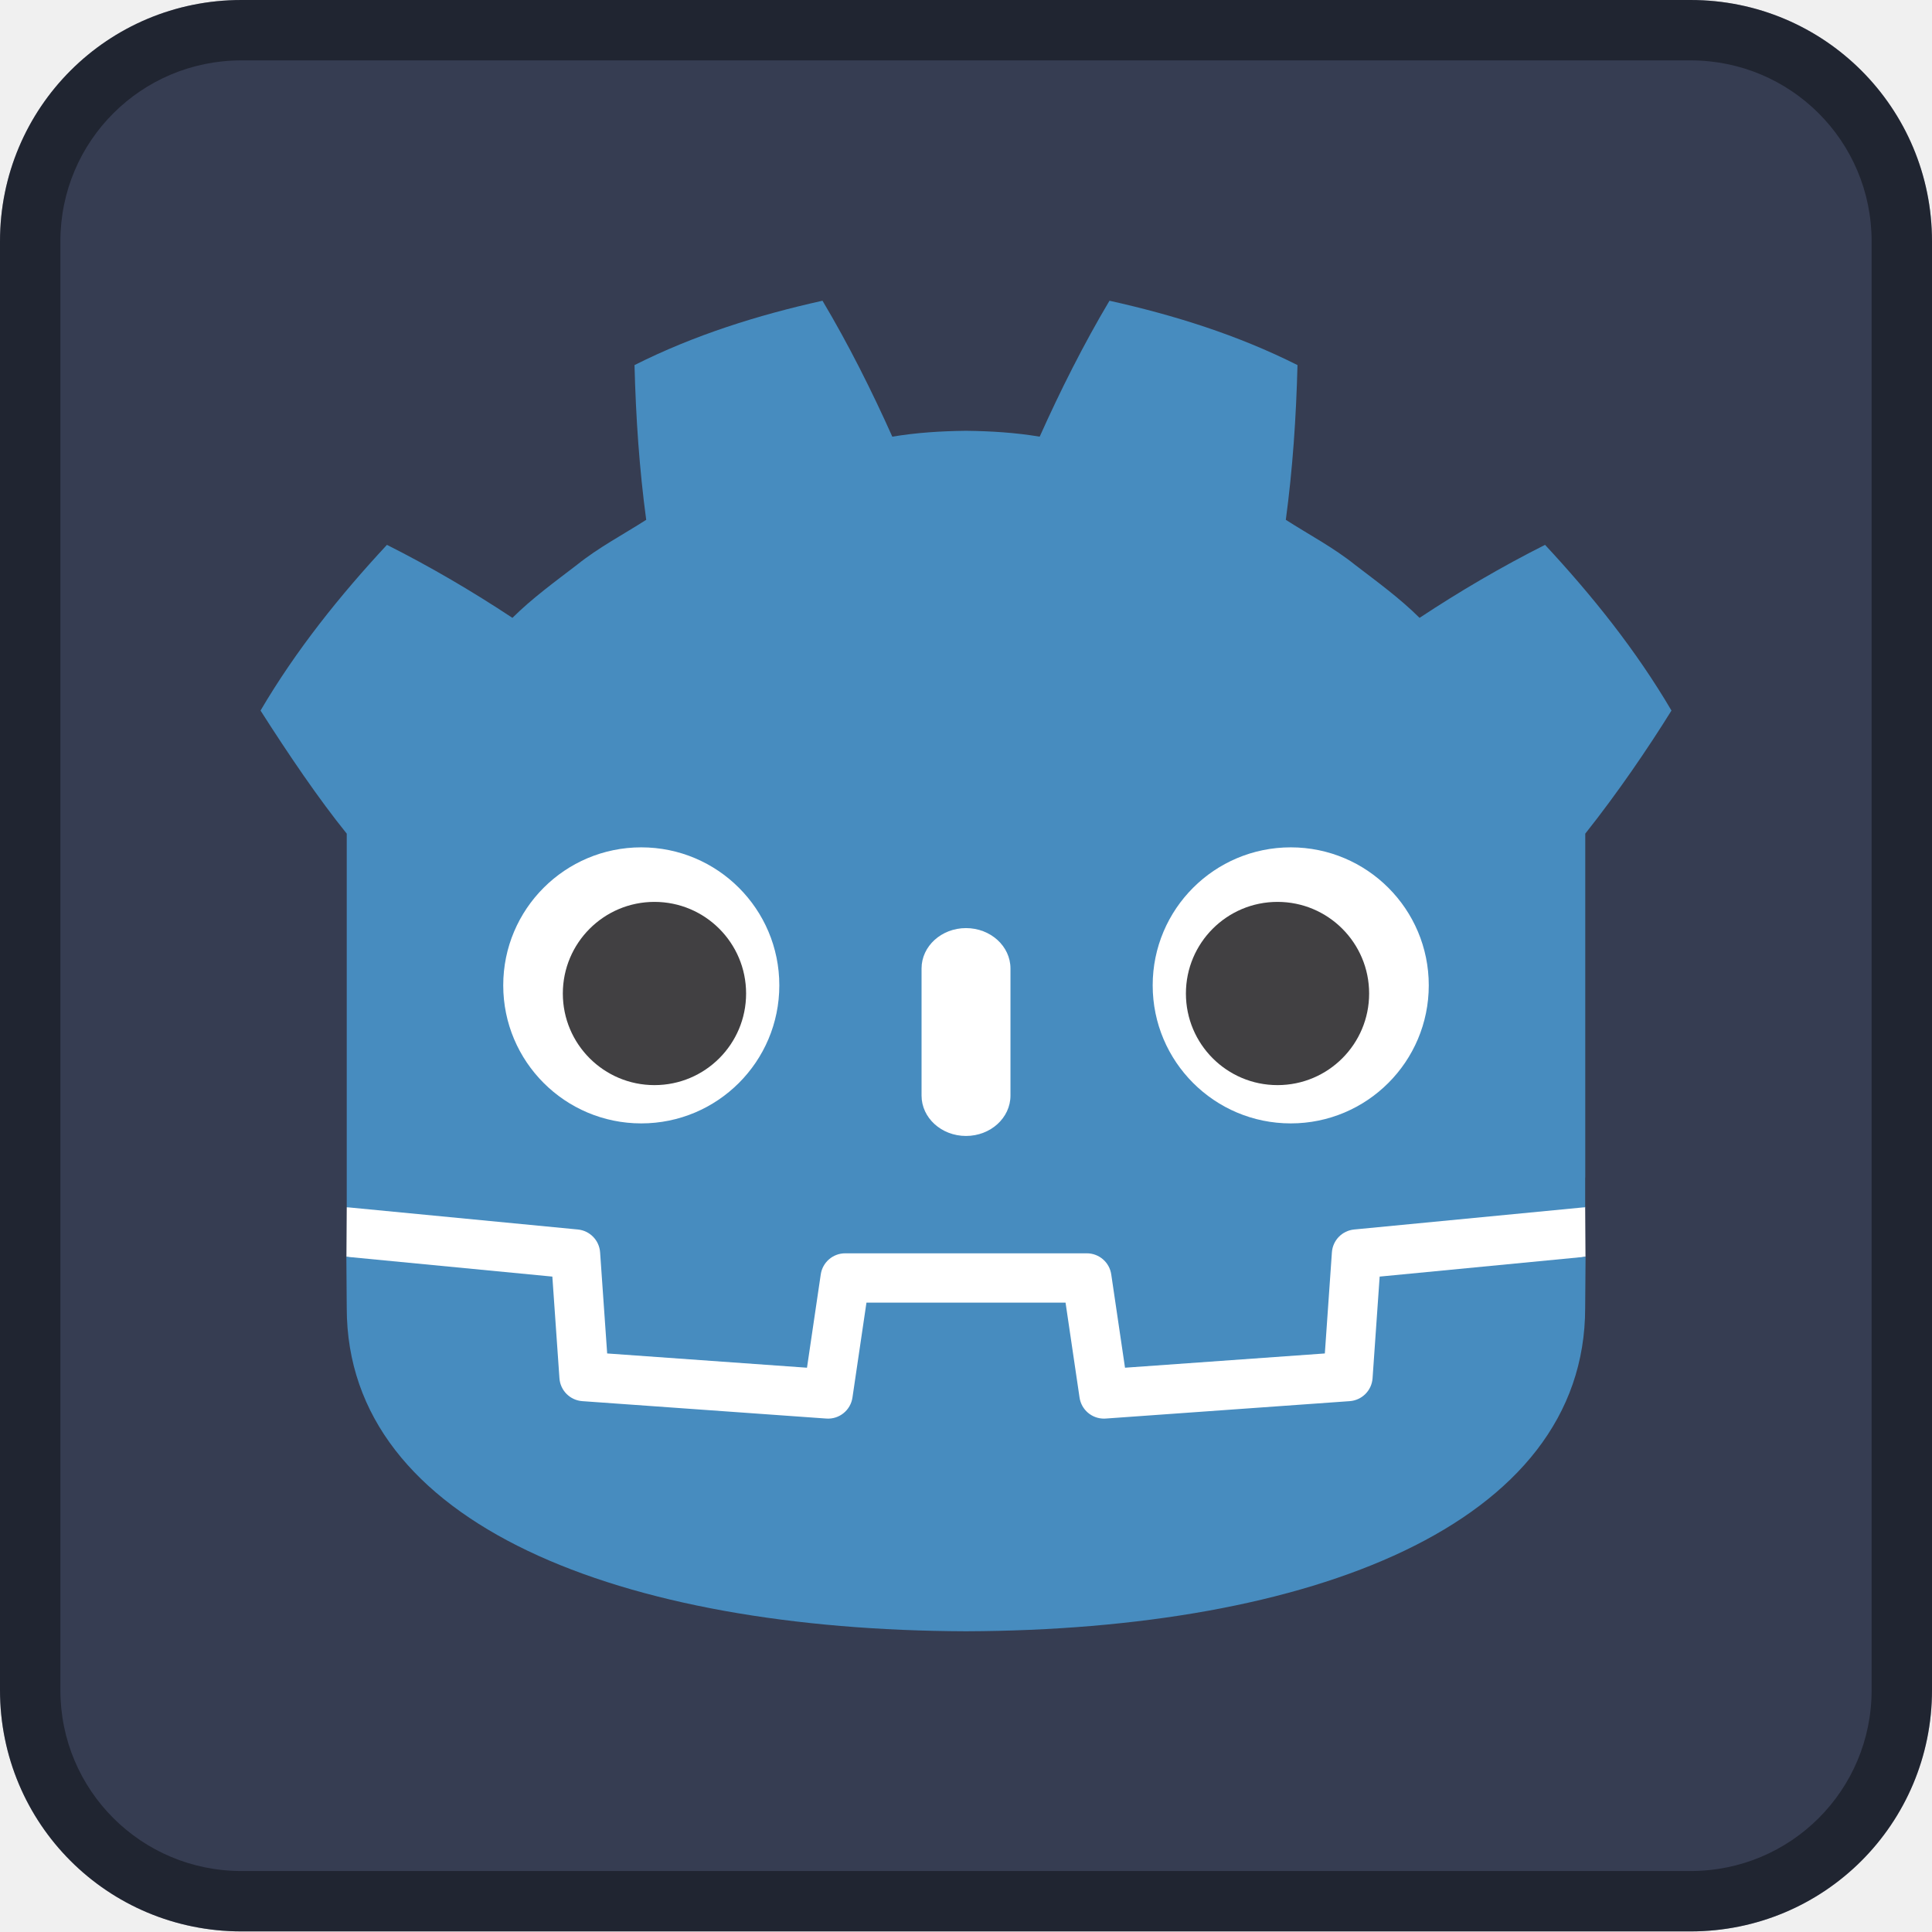
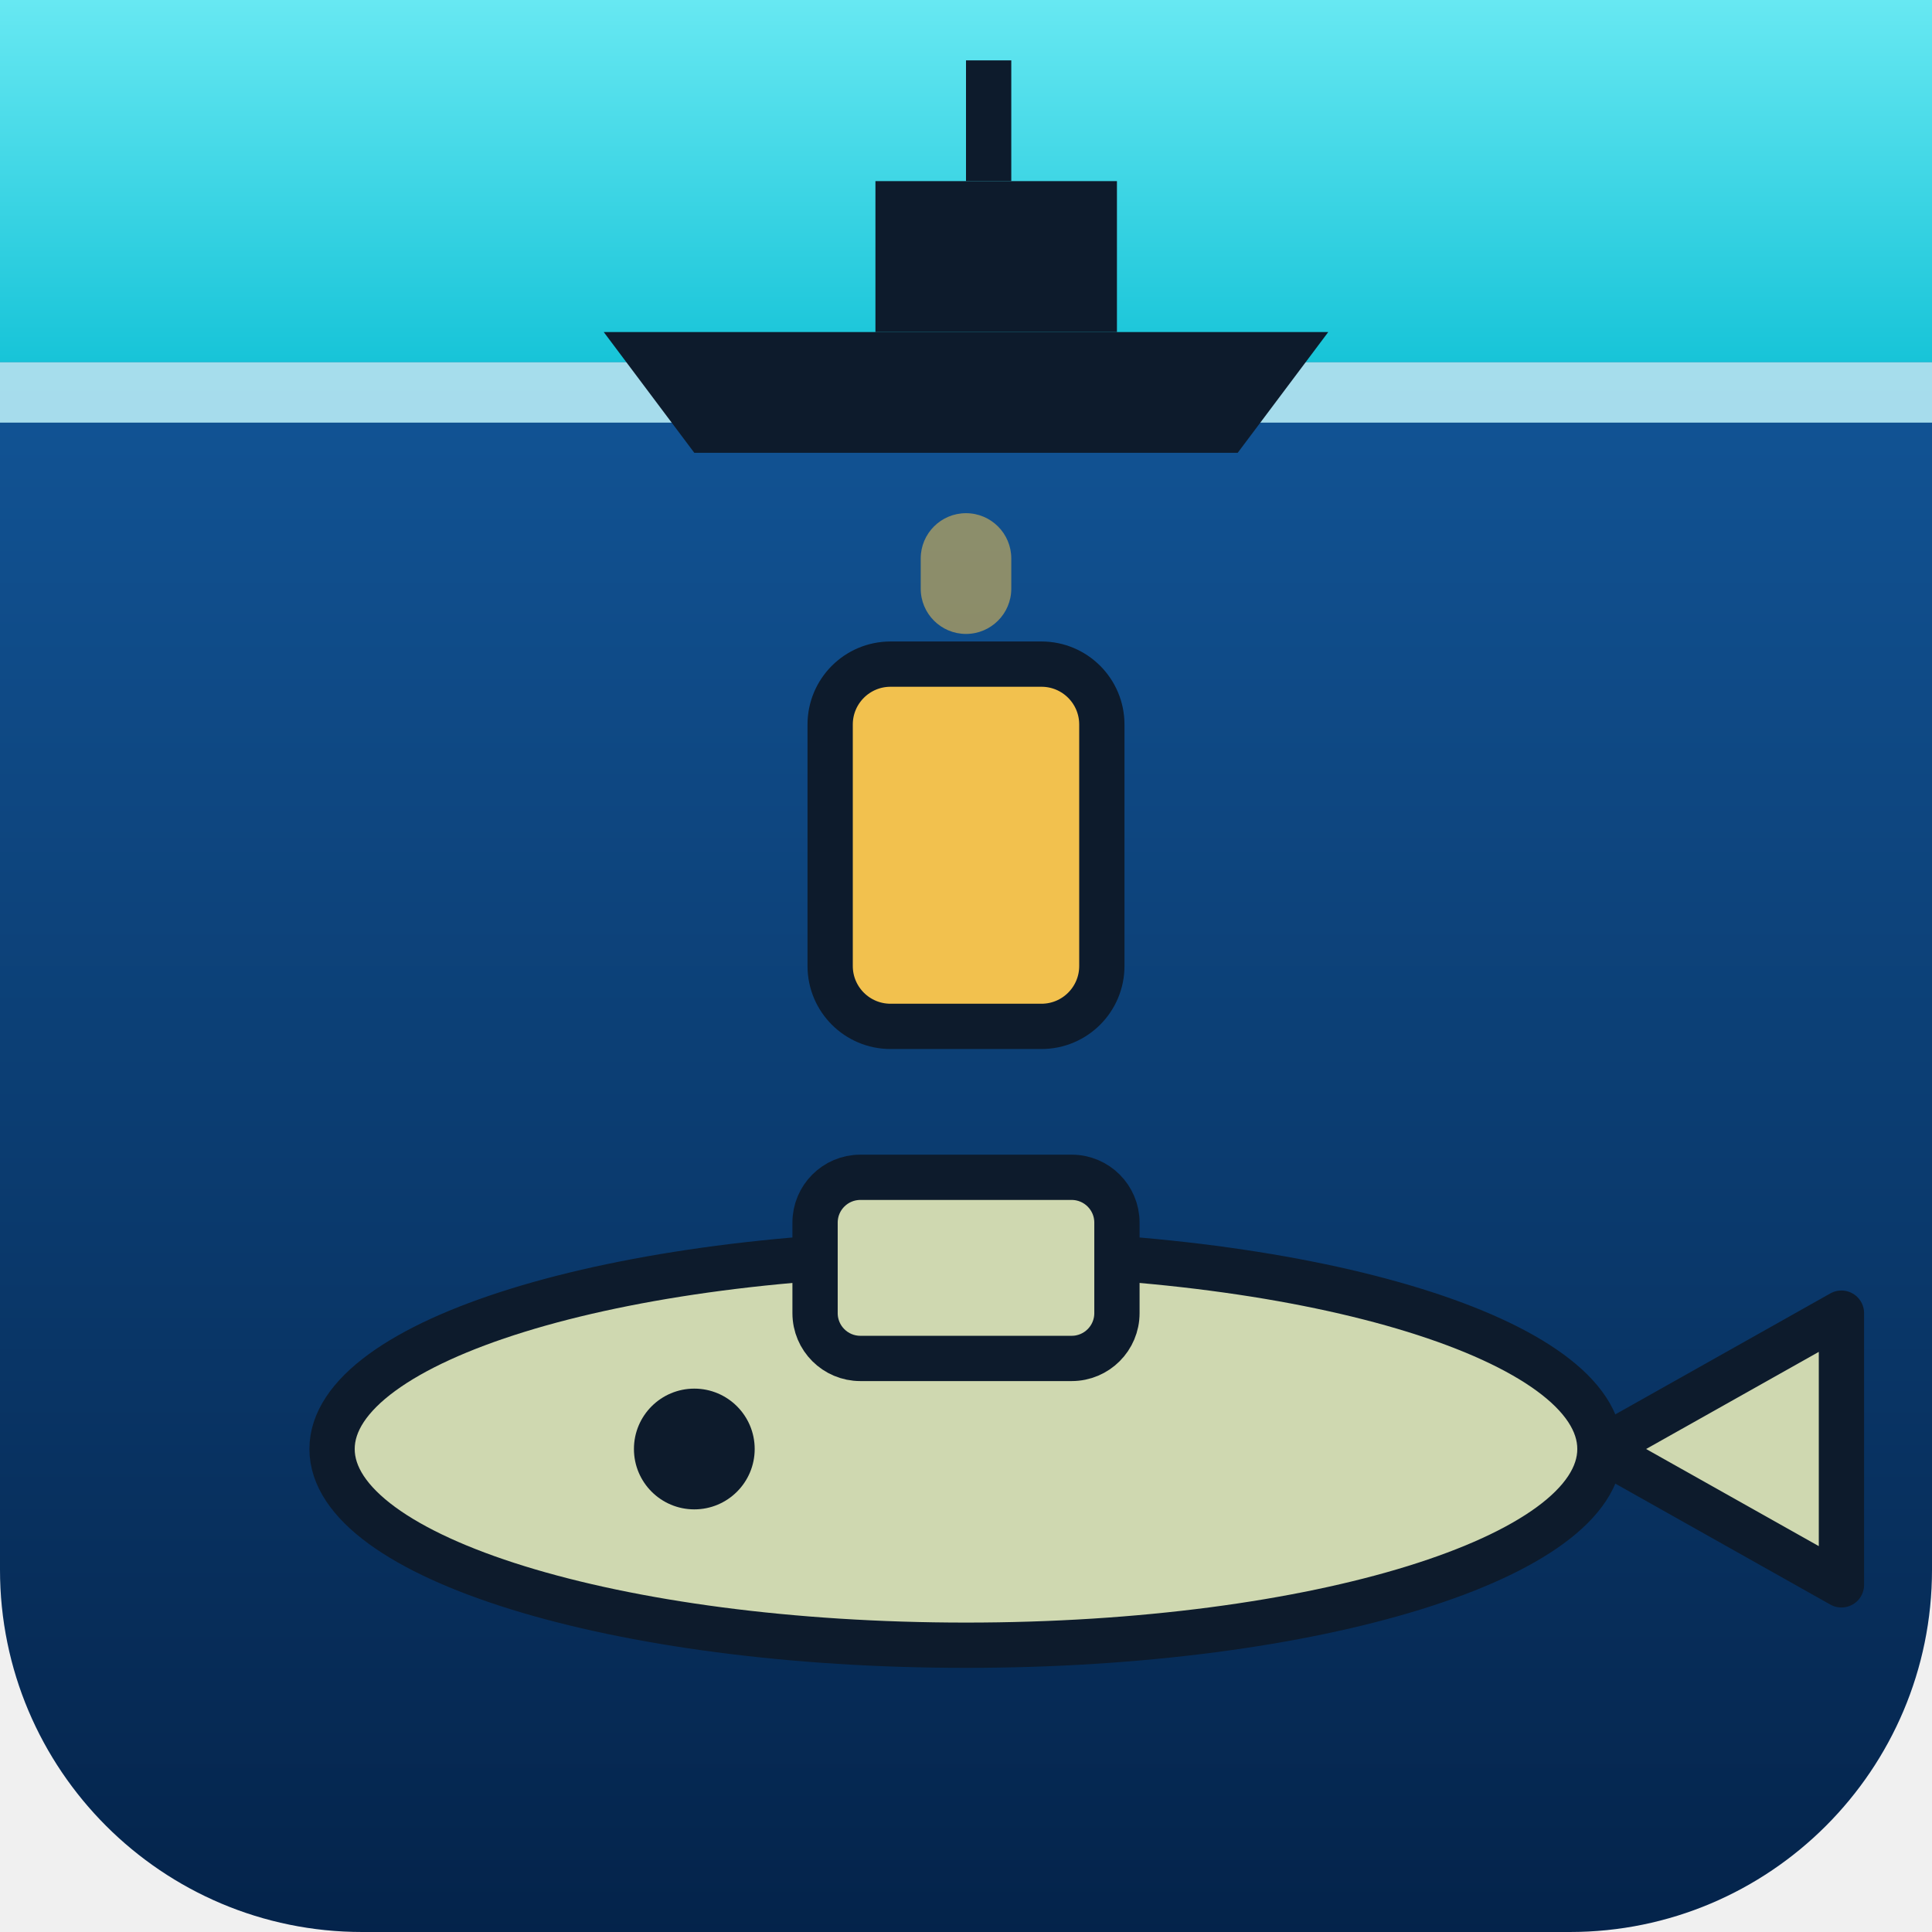
- <svg xmlns="http://www.w3.org/2000/svg" height="128" width="128">
-   <g transform="translate(32 32)">
-     <path d="m-16-32c-8.86 0-16 7.13-16 15.99v95.98c0 8.86 7.13 15.99 16 15.99h96c8.86 0 16-7.13 16-15.99v-95.98c0-8.85-7.14-15.99-16-15.99z" fill="#363d52" />
-     <path d="m-16-32c-8.86 0-16 7.13-16 15.99v95.98c0 8.86 7.13 15.99 16 15.99h96c8.86 0 16-7.13 16-15.99v-95.98c0-8.85-7.14-15.99-16-15.99zm0 4h96c6.64 0 12 5.35 12 11.99v95.98c0 6.64-5.35 11.99-12 11.99h-96c-6.64 0-12-5.35-12-11.99v-95.98c0-6.64 5.36-11.99 12-11.99z" fill-opacity=".4" />
+ <svg xmlns="http://www.w3.org/2000/svg" width="128" height="128" viewBox="0 0 128 128">
+   <defs>
+     <linearGradient id="sea" x1="0" y1="0" x2="0" y2="1">
+       <stop offset="0" stop-color="#1560a8" />
+       <stop offset="1" stop-color="#04234a" />
+     </linearGradient>
+     <linearGradient id="sky" x1="0" y1="0" x2="0" y2="1">
+       <stop offset="0" stop-color="#67e8f2" />
+       <stop offset="1" stop-color="#17c4d8" />
+     </linearGradient>
+   </defs>
+   <rect width="128" height="128" rx="24" fill="url(#sea)" />
+   <path d="M0 24 H128 V0 H0 Z" fill="url(#sky)" />
+   <rect y="24" width="128" height="4" fill="#bff4fb" opacity="0.85" />
+   <g fill="#0d1b2c">
+     <path d="M40 22 L88 22 L82 30 L46 30 Z" />
+     <rect x="58" y="12" width="16" height="10" />
+     <rect x="64" y="4" width="3" height="8" />
  </g>
-   <g stroke-width="9.927" transform="matrix(.1007308 0 0 .1007308 12.42592 2.256365)">
-     <path d="m0 0s-.325 1.994-.515 1.976l-36.182-3.491c-2.879-.278-5.115-2.574-5.317-5.459l-.994-14.247-27.992-1.997-1.904 12.912c-.424 2.872-2.932 5.037-5.835 5.037h-38.188c-2.902 0-5.41-2.165-5.834-5.037l-1.905-12.912-27.992 1.997-.994 14.247c-.202 2.886-2.438 5.182-5.317 5.46l-36.2 3.49c-.187.018-.324-1.978-.511-1.978l-.049-7.83 30.658-4.944 1.004-14.374c.203-2.91 2.551-5.263 5.463-5.472l38.551-2.75c.146-.01.29-.016.434-.016 2.897 0 5.401 2.166 5.825 5.038l1.959 13.286h28.005l1.959-13.286c.423-2.871 2.93-5.037 5.831-5.037.142 0 .284.005.423.015l38.556 2.75c2.911.209 5.26 2.562 5.463 5.472l1.003 14.374 30.645 4.966z" fill="#fff" transform="matrix(4.162611 0 0 -4.162611 919.2406 771.6719)" />
-     <path d="m0 0v-47.514-6.035-5.492c.108-.001.216-.005.323-.015l36.196-3.49c1.896-.183 3.382-1.709 3.514-3.609l1.116-15.978 31.574-2.253 2.175 14.747c.282 1.912 1.922 3.329 3.856 3.329h38.188c1.933 0 3.573-1.417 3.855-3.329l2.175-14.747 31.575 2.253 1.115 15.978c.133 1.9 1.618 3.425 3.514 3.609l36.182 3.49c.107.01.214.014.322.015v4.711l.015.005v54.325c5.097 6.416 9.923 13.494 13.621 19.449-5.651 9.62-12.575 18.217-19.976 26.182-6.864-3.455-13.531-7.369-19.828-11.534-3.151 3.132-6.7 5.694-10.186 8.372-3.425 2.751-7.285 4.768-10.946 7.118 1.09 8.117 1.629 16.108 1.846 24.448-9.446 4.754-19.519 7.906-29.708 10.17-4.068-6.837-7.788-14.241-11.028-21.479-3.842.642-7.702.88-11.567.926v.006c-.027 0-.052-.006-.075-.006-.024 0-.049.006-.073.006v-.006c-3.872-.046-7.729-.284-11.572-.926-3.238 7.238-6.956 14.642-11.03 21.479-10.184-2.264-20.258-5.416-29.703-10.17.216-8.34.755-16.331 1.848-24.448-3.668-2.35-7.523-4.367-10.949-7.118-3.481-2.678-7.036-5.24-10.188-8.372-6.297 4.165-12.962 8.079-19.828 11.534-7.401-7.965-14.321-16.562-19.974-26.182 4.443-6.974 9.208-13.983 13.621-19.449z" fill="#478cbf" transform="matrix(4.162611 0 0 -4.162611 104.6989 525.907)" />
-     <path d="m0 0-1.121-16.063c-.135-1.936-1.675-3.477-3.611-3.616l-38.555-2.751c-.094-.007-.188-.01-.281-.01-1.916 0-3.569 1.406-3.852 3.33l-2.211 14.994h-31.459l-2.211-14.994c-.297-2.018-2.101-3.469-4.133-3.32l-38.555 2.751c-1.936.139-3.476 1.68-3.611 3.616l-1.121 16.063-32.547 3.138c.015-3.498.06-7.33.06-8.093 0-34.374 43.605-50.896 97.781-51.086h.066.067c54.176.19 97.766 16.712 97.766 51.086 0 .777.047 4.593.063 8.093z" fill="#478cbf" transform="matrix(4.162611 0 0 -4.162611 784.0714 817.2428)" />
-     <path d="m0 0c0-12.052-9.765-21.815-21.813-21.815-12.042 0-21.81 9.763-21.81 21.815 0 12.044 9.768 21.802 21.81 21.802 12.048 0 21.813-9.758 21.813-21.802" fill="#fff" transform="matrix(4.162611 0 0 -4.162611 389.2148 625.671)" />
-     <path d="m0 0c0-7.994-6.479-14.473-14.479-14.473-7.996 0-14.479 6.479-14.479 14.473s6.483 14.479 14.479 14.479c8 0 14.479-6.485 14.479-14.479" fill="#414042" transform="matrix(4.162611 0 0 -4.162611 367.3669 631.0568)" />
-     <path d="m0 0c-3.878 0-7.021 2.858-7.021 6.381v20.081c0 3.52 3.143 6.381 7.021 6.381s7.028-2.861 7.028-6.381v-20.081c0-3.523-3.15-6.381-7.028-6.381" fill="#fff" transform="matrix(4.162611 0 0 -4.162611 511.9934 724.7395)" />
-     <path d="m0 0c0-12.052 9.765-21.815 21.815-21.815 12.041 0 21.808 9.763 21.808 21.815 0 12.044-9.767 21.802-21.808 21.802-12.05 0-21.815-9.758-21.815-21.802" fill="#fff" transform="matrix(4.162611 0 0 -4.162611 634.7871 625.671)" />
-     <path d="m0 0c0-7.994 6.477-14.473 14.471-14.473 8.002 0 14.479 6.479 14.479 14.473s-6.477 14.479-14.479 14.479c-7.994 0-14.471-6.485-14.471-14.479" fill="#414042" transform="matrix(4.162611 0 0 -4.162611 656.6406 631.0568)" />
+   <g fill="#f2c14e" stroke="#0d1b2c" stroke-width="3">
+     <rect x="55" y="44" width="18" height="24" rx="4" />
  </g>
+   <g fill="#f2c14e" opacity="0.55">
+     <rect x="61" y="34" width="6" height="8" rx="3" />
+   </g>
+   <g fill="#cfd8b0" stroke="#0d1b2c" stroke-width="3">
+     <ellipse cx="64" cy="96" rx="42" ry="13" />
+     <rect x="54" y="78" width="20" height="12" rx="3" />
+   </g>
+   <path d="M106 96 L122 87 L122 105 Z" fill="#cfd8b0" stroke="#0d1b2c" stroke-width="3" stroke-linejoin="round" />
+   <circle cx="46" cy="96" r="4" fill="#0d1b2c" />
</svg>
